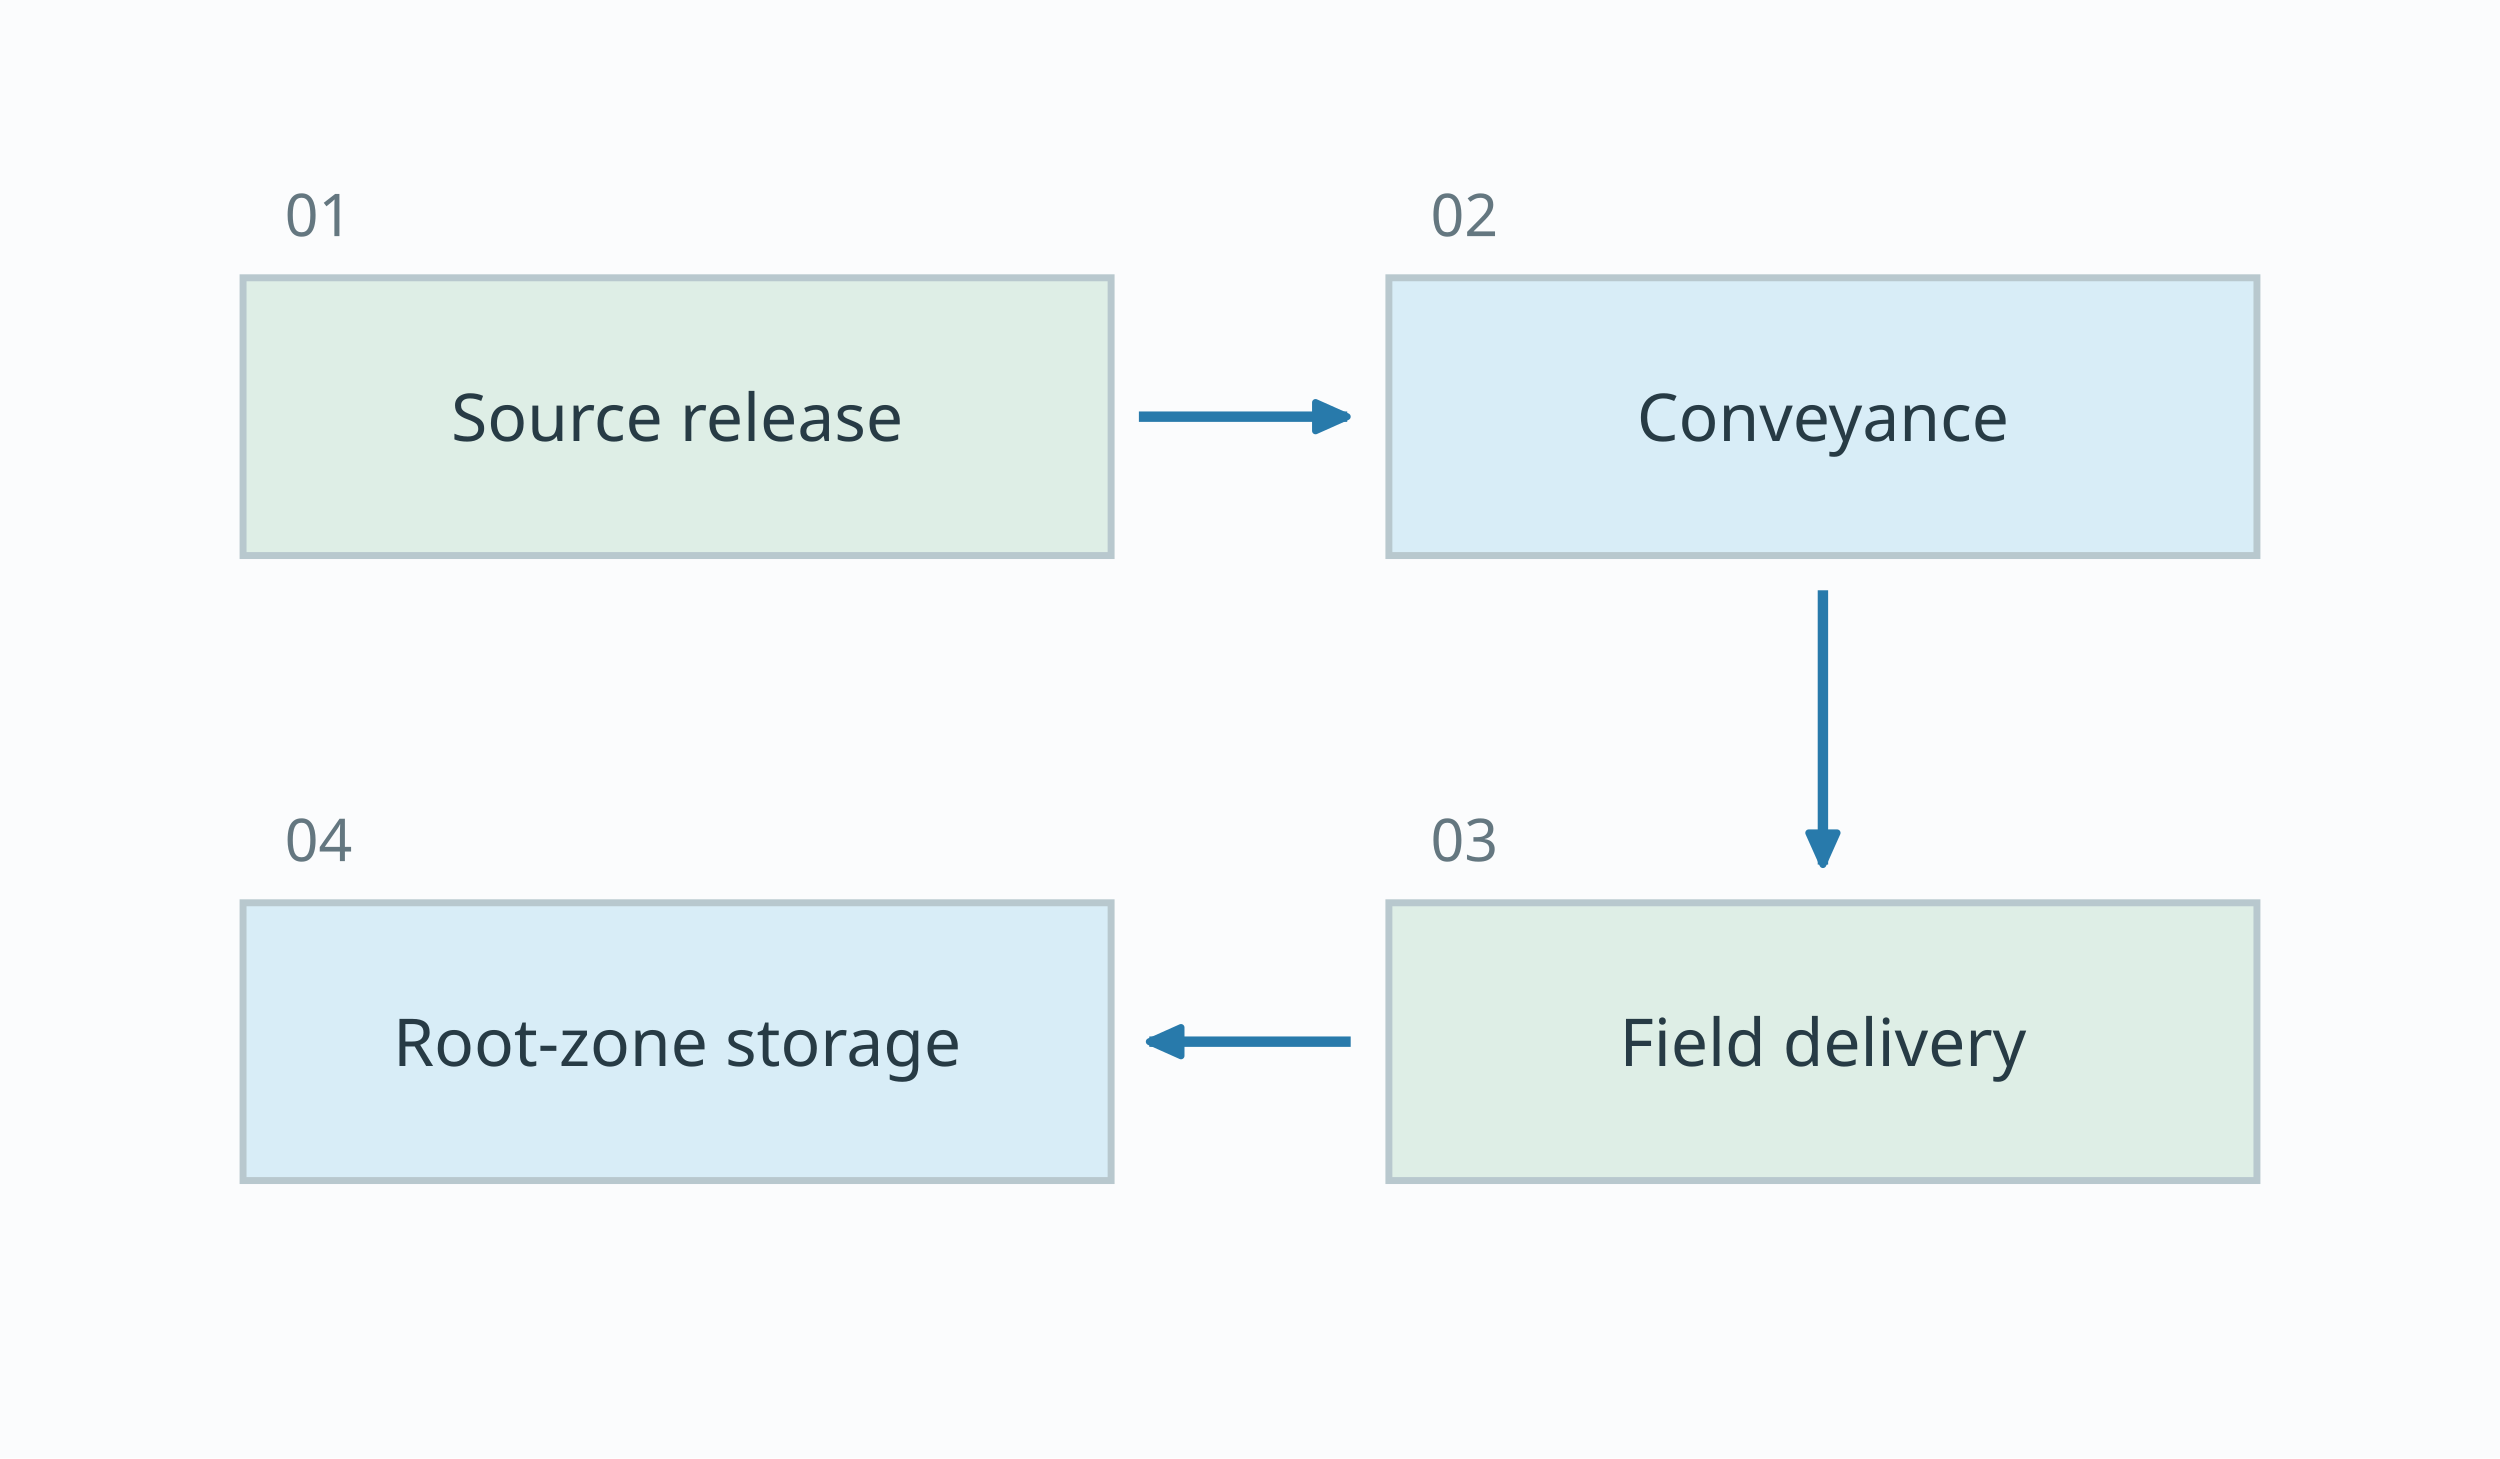
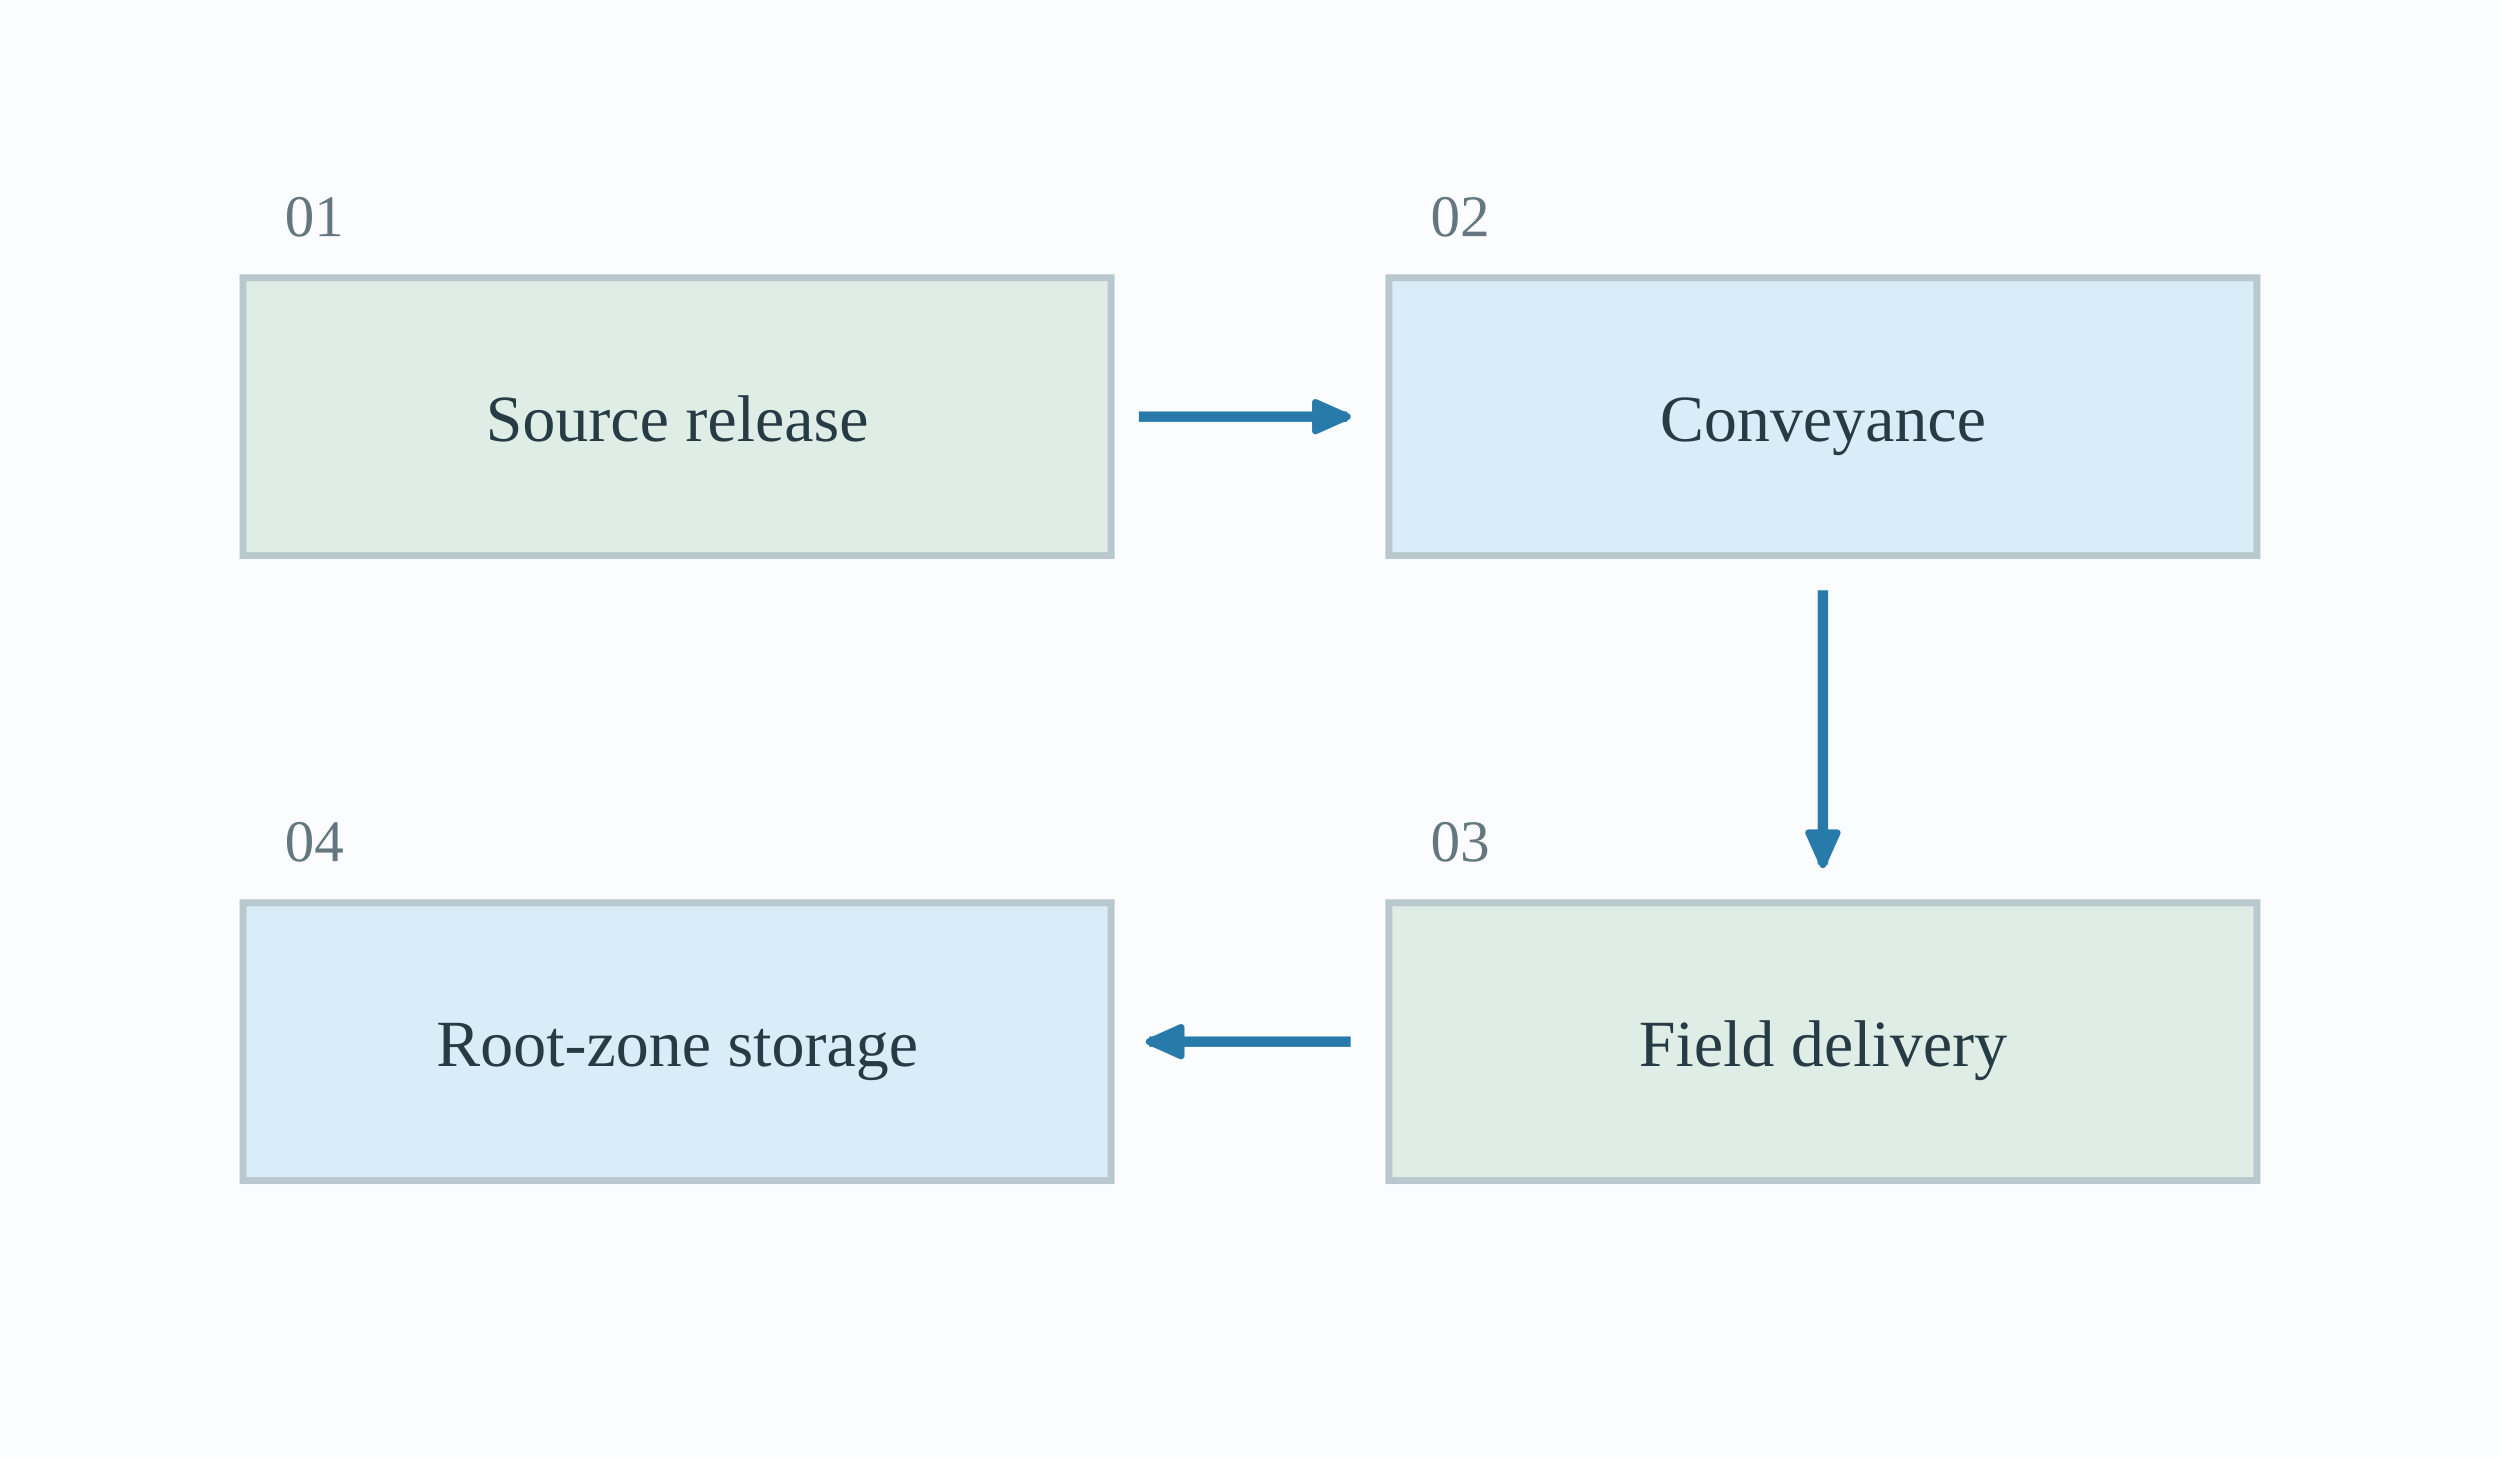
<svg xmlns="http://www.w3.org/2000/svg" viewBox="0 0 720 420" width="720" height="420" role="img" aria-labelledby="title desc">
  <rect width="720" height="420" fill="#fbfcfd" />
-   <g font-family="Verdana, sans-serif" letter-spacing="0">
+   <g font-family="'Times New Roman', Times, serif" letter-spacing="0">
    <rect x="70" y="80" width="250" height="80" fill="#deeee6" stroke="#b8c8ce" stroke-width="2" />
    <text x="195" y="127" font-size="19" fill="#273b45" text-anchor="middle">Source release</text>
    <text x="82" y="68" font-size="17" fill="#647780" text-anchor="start">01</text>
    <rect x="400" y="80" width="250" height="80" fill="#d8edf7" stroke="#b8c8ce" stroke-width="2" />
    <text x="525" y="127" font-size="19" fill="#273b45" text-anchor="middle">Conveyance</text>
    <text x="412" y="68" font-size="17" fill="#647780" text-anchor="start">02</text>
    <rect x="400" y="260" width="250" height="80" fill="#deeee6" stroke="#b8c8ce" stroke-width="2" />
    <text x="525" y="307" font-size="19" fill="#273b45" text-anchor="middle">Field delivery</text>
    <text x="412" y="248" font-size="17" fill="#647780" text-anchor="start">03</text>
    <rect x="70" y="260" width="250" height="80" fill="#d8edf7" stroke="#b8c8ce" stroke-width="2" />
    <text x="195" y="307" font-size="19" fill="#273b45" text-anchor="middle">Root-zone storage</text>
    <text x="82" y="248" font-size="17" fill="#647780" text-anchor="start">04</text>
    <line x1="328" y1="120" x2="388" y2="120" stroke="#287aab" stroke-width="3" />
    <polygon points="388,120 378.869,124.078 378.869,115.922" fill="#287aab" stroke="#287aab" stroke-width="2" stroke-linejoin="round" />
    <line x1="525" y1="170" x2="525" y2="249" stroke="#287aab" stroke-width="3" />
    <polygon points="525,249 520.922,239.869 529.078,239.869" fill="#287aab" stroke="#287aab" stroke-width="2" stroke-linejoin="round" />
    <line x1="389" y1="300" x2="331" y2="300" stroke="#287aab" stroke-width="3" />
    <polygon points="331,300 340.131,295.922 340.131,304.078" fill="#287aab" stroke="#287aab" stroke-width="2" stroke-linejoin="round" />
  </g>
</svg>
